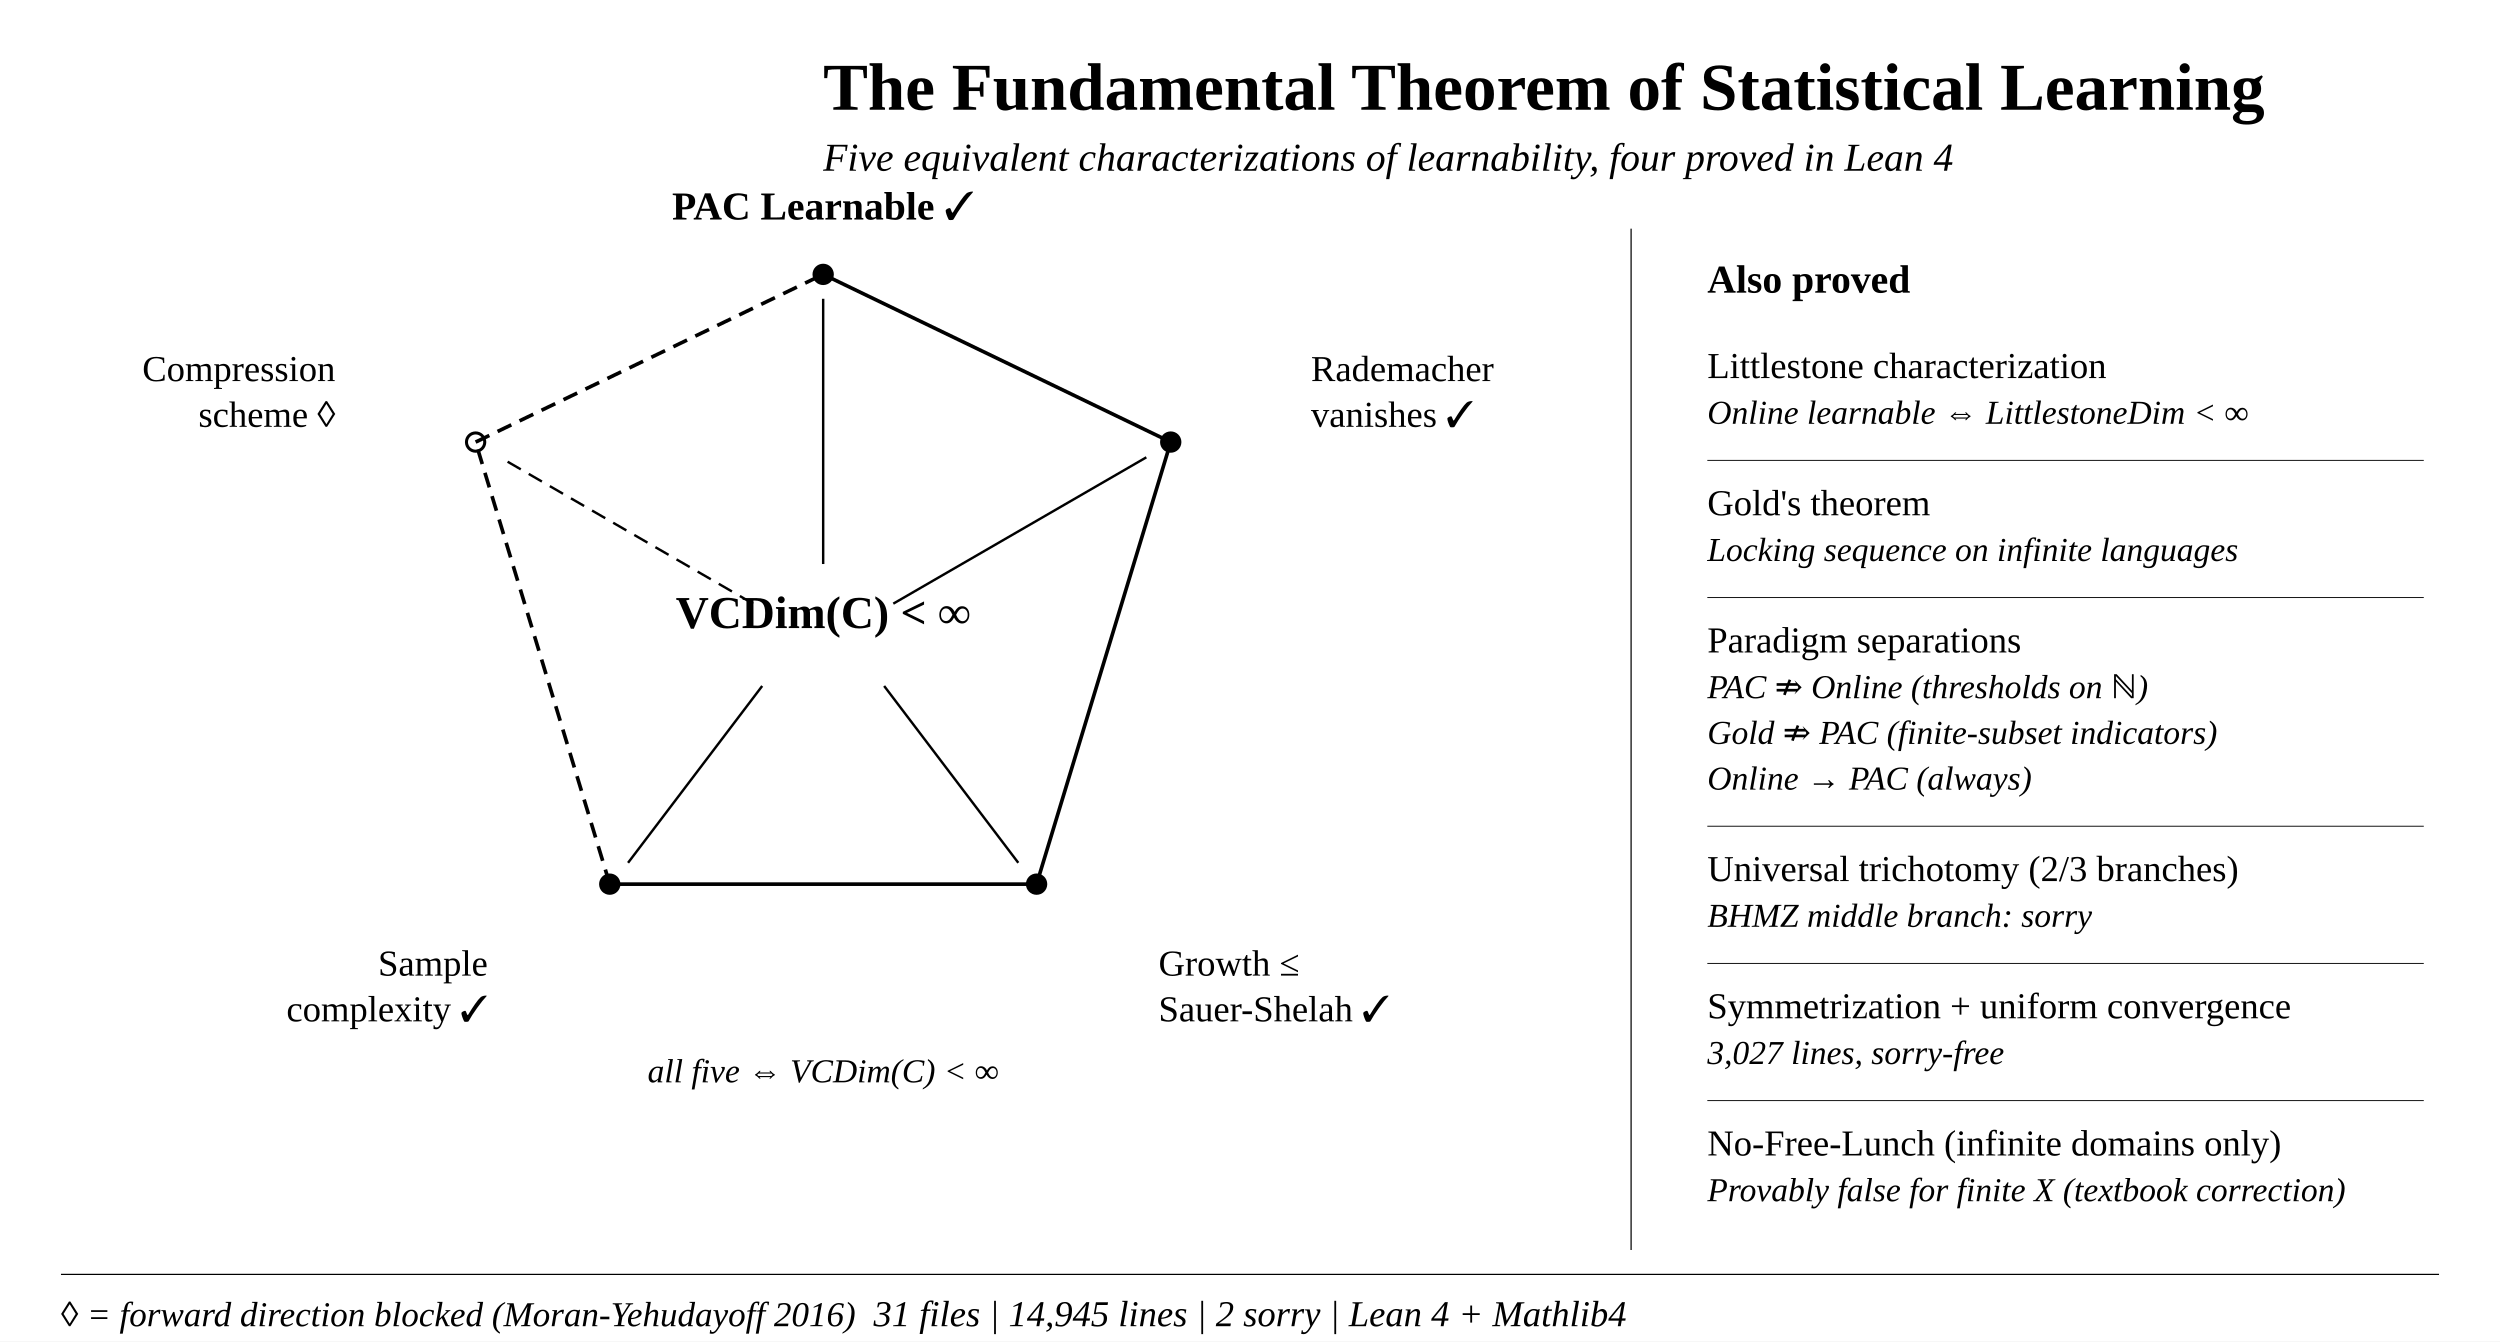
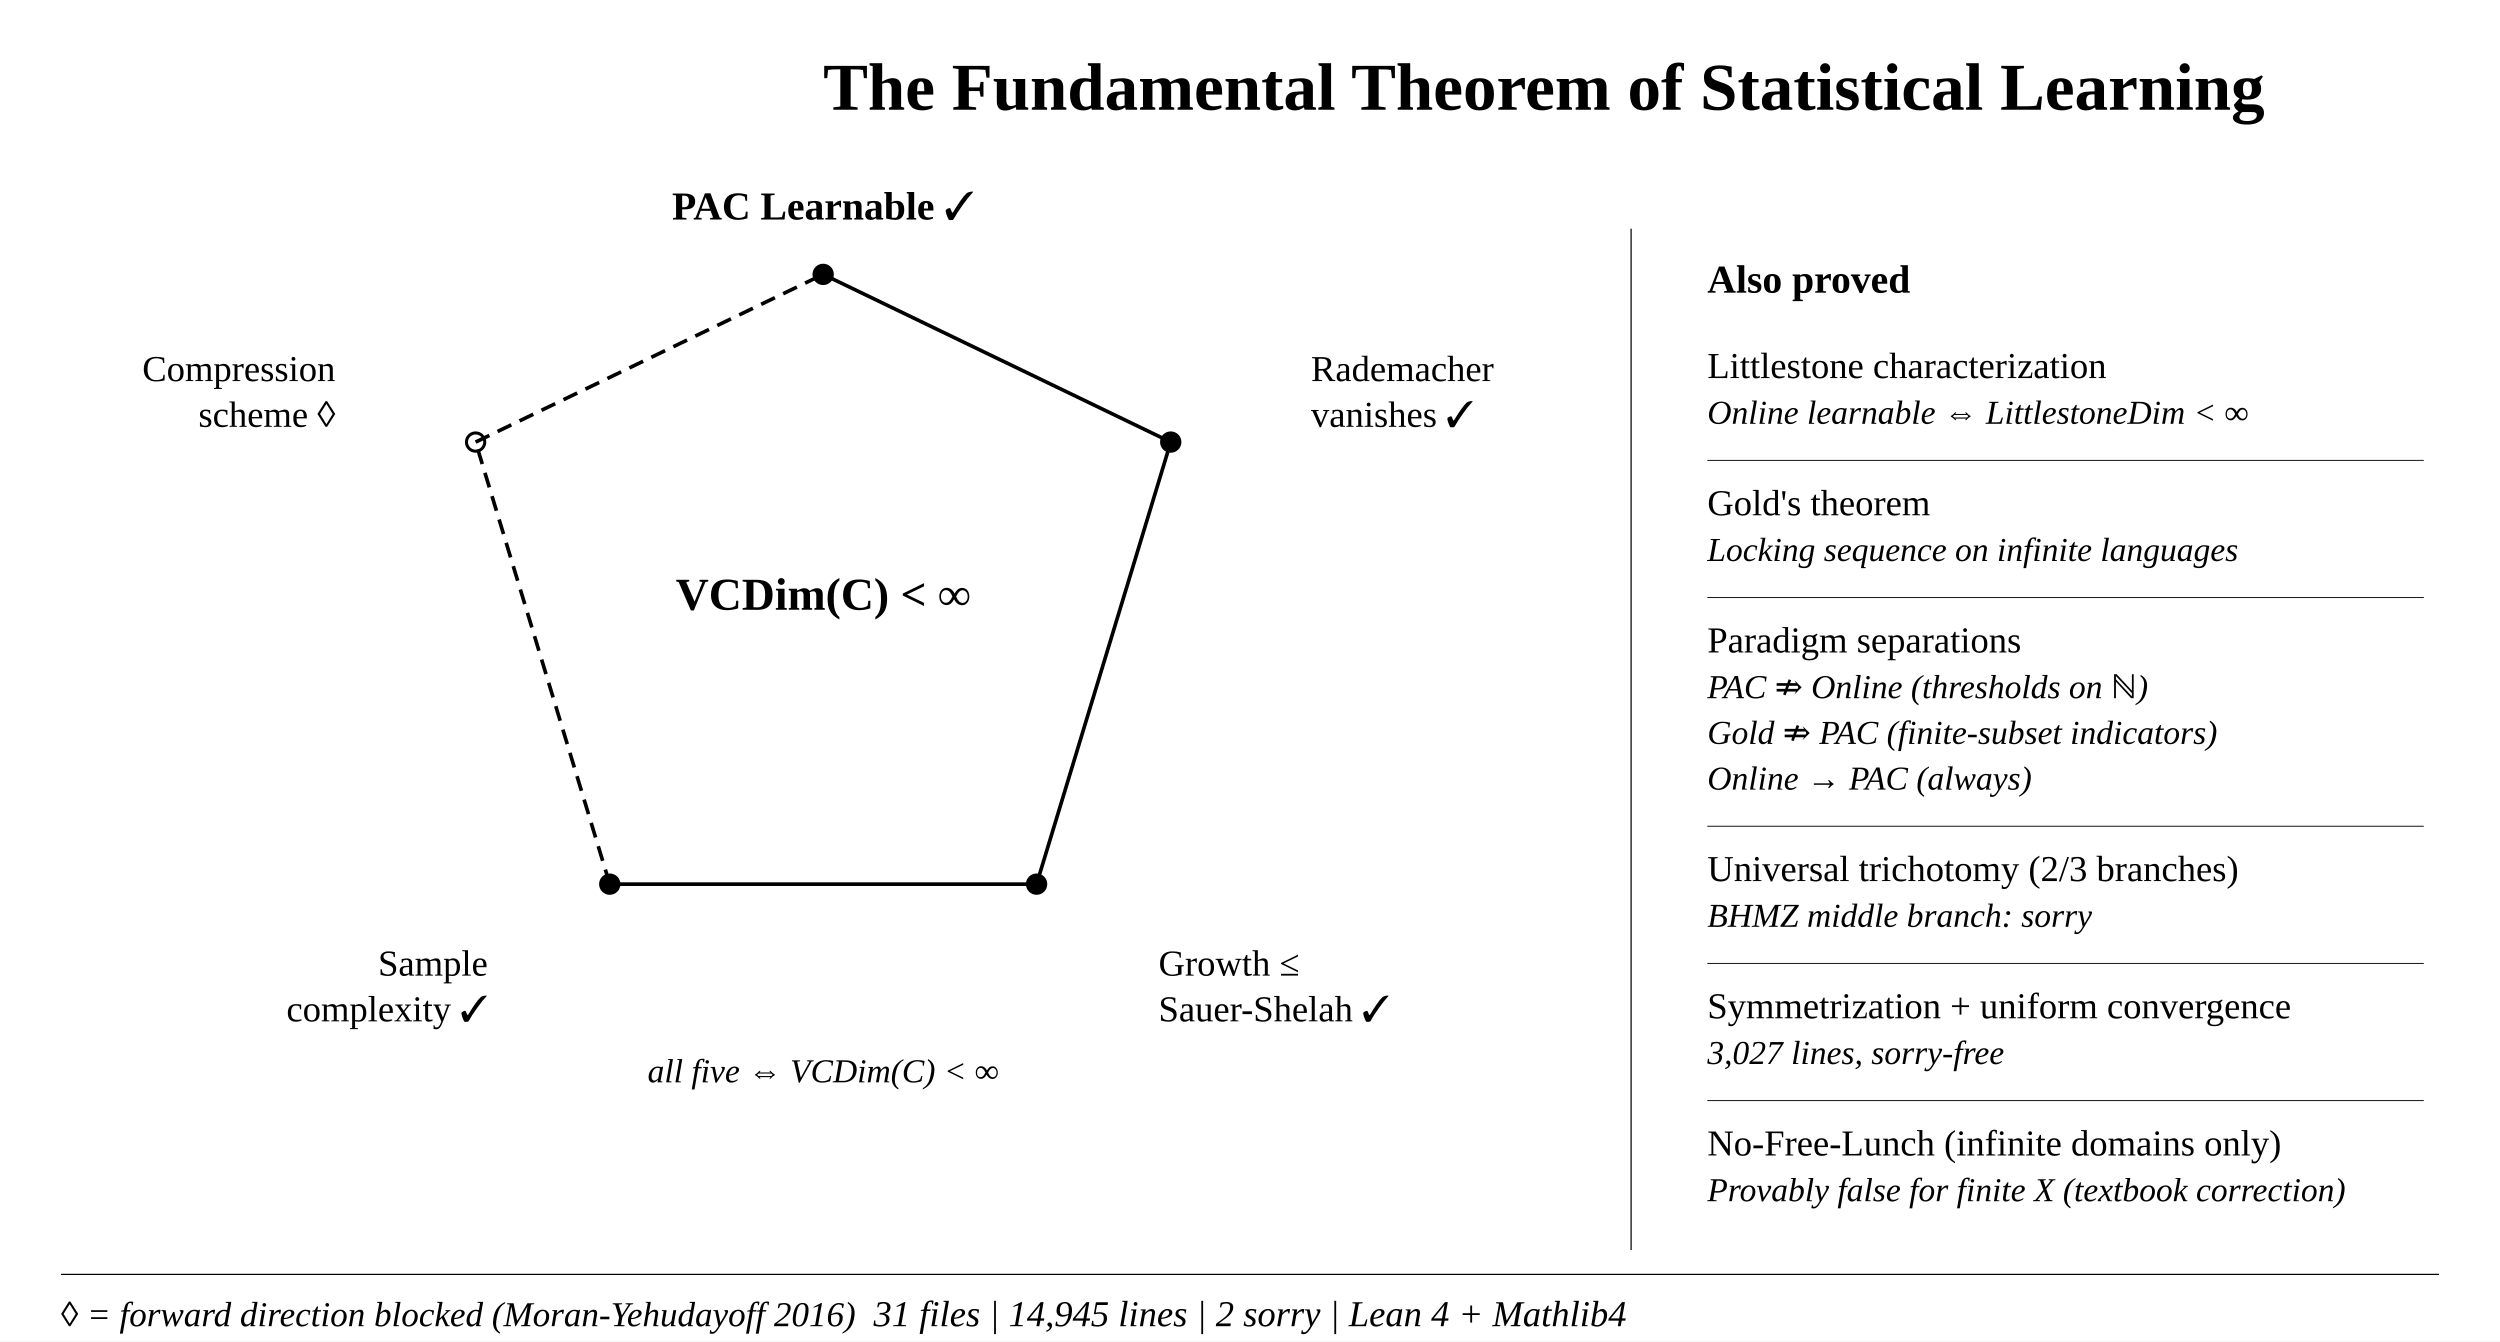
<svg xmlns="http://www.w3.org/2000/svg" viewBox="0 0 820 440" font-family="'Times New Roman',serif">
  <style>
    text{font-family:'Times New Roman',serif}
  </style>
  <rect width="820" height="440" fill="#fff" />
  <text x="270" y="36" font-size="22" font-weight="bold" fill="#000">The Fundamental Theorem of Statistical Learning</text>
-   <text x="270" y="56" font-size="13" fill="#000" font-style="italic">Five equivalent characterizations of learnability, four proved in Lean 4</text>
  <line x1="270" y1="90" x2="384" y2="145" stroke="#000" stroke-width="1.2" />
  <line x1="384" y1="145" x2="340" y2="290" stroke="#000" stroke-width="1.2" />
  <line x1="340" y1="290" x2="200" y2="290" stroke="#000" stroke-width="1.2" />
  <line x1="200" y1="290" x2="156" y2="145" stroke="#000" stroke-width="1.2" stroke-dasharray="5 3" />
  <line x1="156" y1="145" x2="270" y2="90" stroke="#000" stroke-width="1.2" stroke-dasharray="5 3" />
-   <line x1="270" y1="185" x2="270" y2="98" stroke="#000" stroke-width="0.8" />
-   <line x1="293" y1="198" x2="376" y2="150" stroke="#000" stroke-width="0.8" />
-   <line x1="290" y1="225" x2="334" y2="283" stroke="#000" stroke-width="0.8" />
-   <line x1="250" y1="225" x2="206" y2="283" stroke="#000" stroke-width="0.8" />
-   <line x1="247" y1="198" x2="164" y2="150" stroke="#000" stroke-width="0.8" stroke-dasharray="5 3" />
-   <text x="270" y="206" font-size="15" font-weight="bold" fill="#000" text-anchor="middle">VCDim(C) &lt; ∞</text>
+   <text x="270" y="200" font-size="15" font-weight="bold" fill="#000" text-anchor="middle">VCDim(C) &lt; ∞</text>
  <circle cx="270" cy="90" r="3.5" fill="#000" />
  <circle cx="384" cy="145" r="3.5" fill="#000" />
  <circle cx="340" cy="290" r="3.5" fill="#000" />
  <circle cx="200" cy="290" r="3.5" fill="#000" />
  <circle cx="156" cy="145" r="3" fill="none" stroke="#000" stroke-width="1" />
  <text x="270" y="72" font-size="13" font-weight="bold" fill="#000" text-anchor="middle">PAC Learnable  ✓</text>
  <text x="430" y="125" font-size="12" fill="#000" text-anchor="start">Rademacher</text>
  <text x="430" y="140" font-size="12" fill="#000" text-anchor="start">vanishes  ✓</text>
  <text x="380" y="320" font-size="12" fill="#000" text-anchor="start">Growth ≤</text>
  <text x="380" y="335" font-size="12" fill="#000" text-anchor="start">Sauer-Shelah  ✓</text>
  <text x="160" y="320" font-size="12" fill="#000" text-anchor="end">Sample</text>
  <text x="160" y="335" font-size="12" fill="#000" text-anchor="end">complexity  ✓</text>
  <text x="110" y="125" font-size="12" fill="#000" text-anchor="end">Compression</text>
  <text x="110" y="140" font-size="12" fill="#000" text-anchor="end">scheme  ◊</text>
  <text x="270" y="355" font-size="11" fill="#000" text-anchor="middle" font-style="italic">all five ⇔ VCDim(C) &lt; ∞</text>
  <line x1="535" y1="75" x2="535" y2="410" stroke="#000" stroke-width="0.4" />
  <text x="560" y="96" font-size="13" font-weight="bold" fill="#000">Also proved</text>
  <text x="560" y="124" font-size="12" fill="#000">Littlestone characterization</text>
  <text x="560" y="139" font-size="11" fill="#000" font-style="italic">Online learnable ⇔ LittlestoneDim &lt; ∞</text>
  <line x1="560" y1="151" x2="795" y2="151" stroke="#000" stroke-width="0.3" />
  <text x="560" y="169" font-size="12" fill="#000">Gold's theorem</text>
  <text x="560" y="184" font-size="11" fill="#000" font-style="italic">Locking sequence on infinite languages</text>
  <line x1="560" y1="196" x2="795" y2="196" stroke="#000" stroke-width="0.3" />
  <text x="560" y="214" font-size="12" fill="#000">Paradigm separations</text>
  <text x="560" y="229" font-size="11" fill="#000" font-style="italic">PAC ⇏ Online  (thresholds on ℕ)</text>
  <text x="560" y="244" font-size="11" fill="#000" font-style="italic">Gold ⇏ PAC  (finite-subset indicators)</text>
  <text x="560" y="259" font-size="11" fill="#000" font-style="italic">Online → PAC  (always)</text>
  <line x1="560" y1="271" x2="795" y2="271" stroke="#000" stroke-width="0.3" />
  <text x="560" y="289" font-size="12" fill="#000">Universal trichotomy  (2/3 branches)</text>
  <text x="560" y="304" font-size="11" fill="#000" font-style="italic">BHMZ middle branch: sorry</text>
  <line x1="560" y1="316" x2="795" y2="316" stroke="#000" stroke-width="0.3" />
  <text x="560" y="334" font-size="12" fill="#000">Symmetrization + uniform convergence</text>
  <text x="560" y="349" font-size="11" fill="#000" font-style="italic">3,027 lines, sorry-free</text>
  <line x1="560" y1="361" x2="795" y2="361" stroke="#000" stroke-width="0.3" />
  <text x="560" y="379" font-size="12" fill="#000">No-Free-Lunch  (infinite domains only)</text>
  <text x="560" y="394" font-size="11" fill="#000" font-style="italic">Provably false for finite X  (textbook correction)</text>
  <line x1="20" y1="418" x2="800" y2="418" stroke="#000" stroke-width="0.4" />
  <text x="410" y="435" font-size="12" fill="#000" font-style="italic" text-anchor="middle">31 files  |  14,945 lines  |  2 sorry  |  Lean 4 + Mathlib4</text>
  <text x="20" y="435" font-size="11.5" fill="#000" font-style="italic">◊ = forward direction blocked (Moran-Yehudayoff 2016)</text>
</svg>
